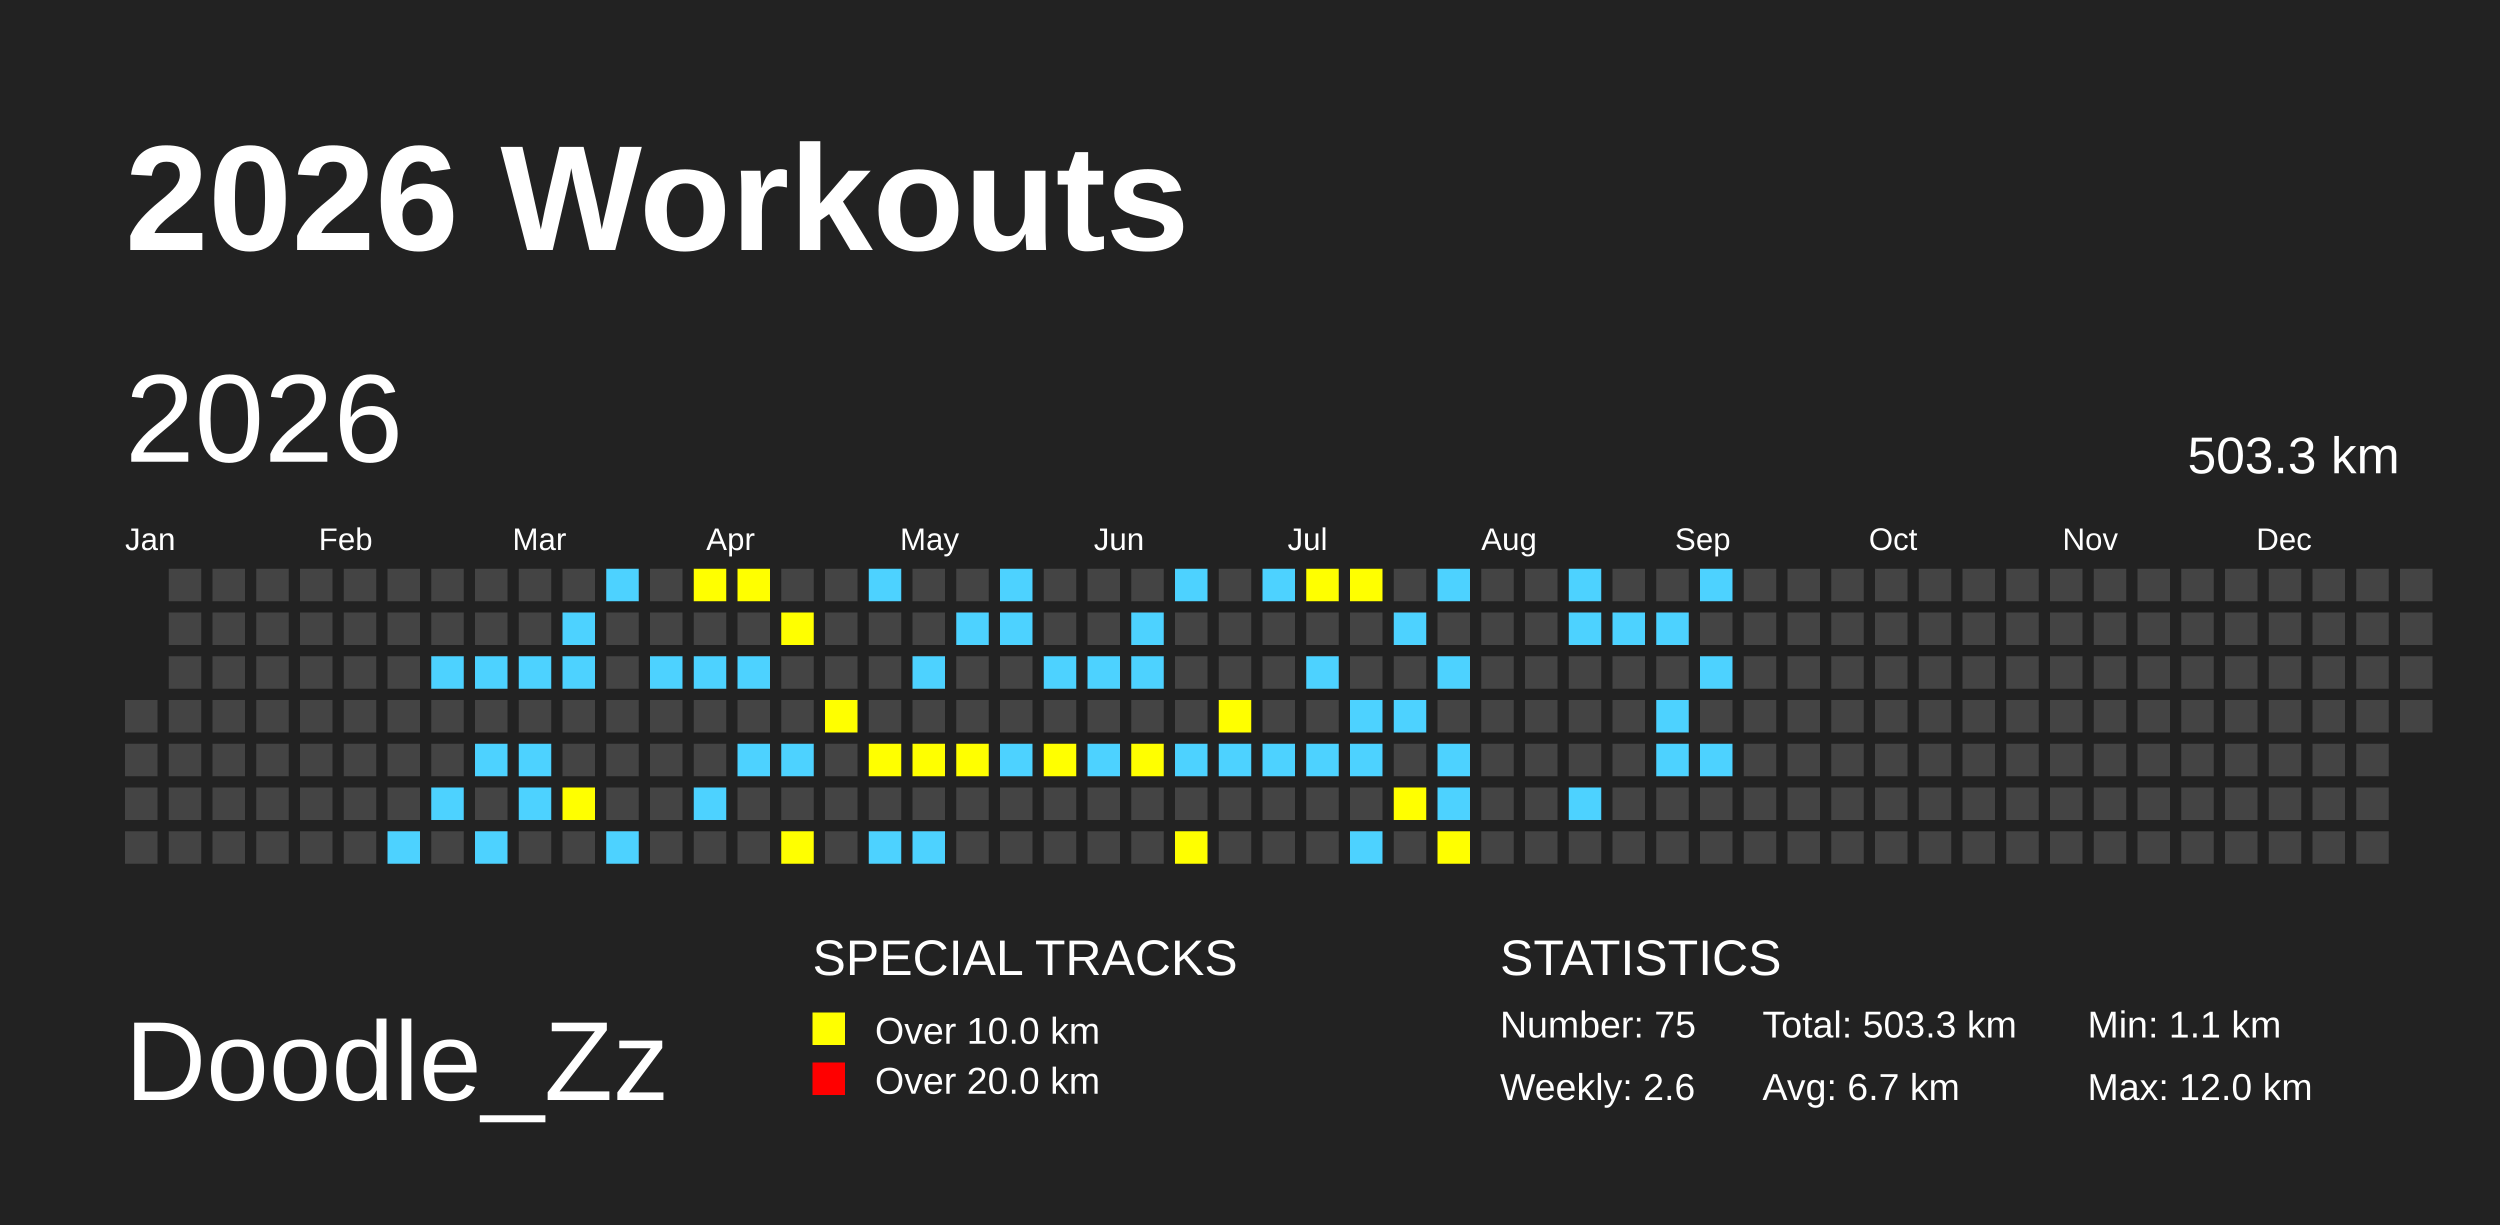
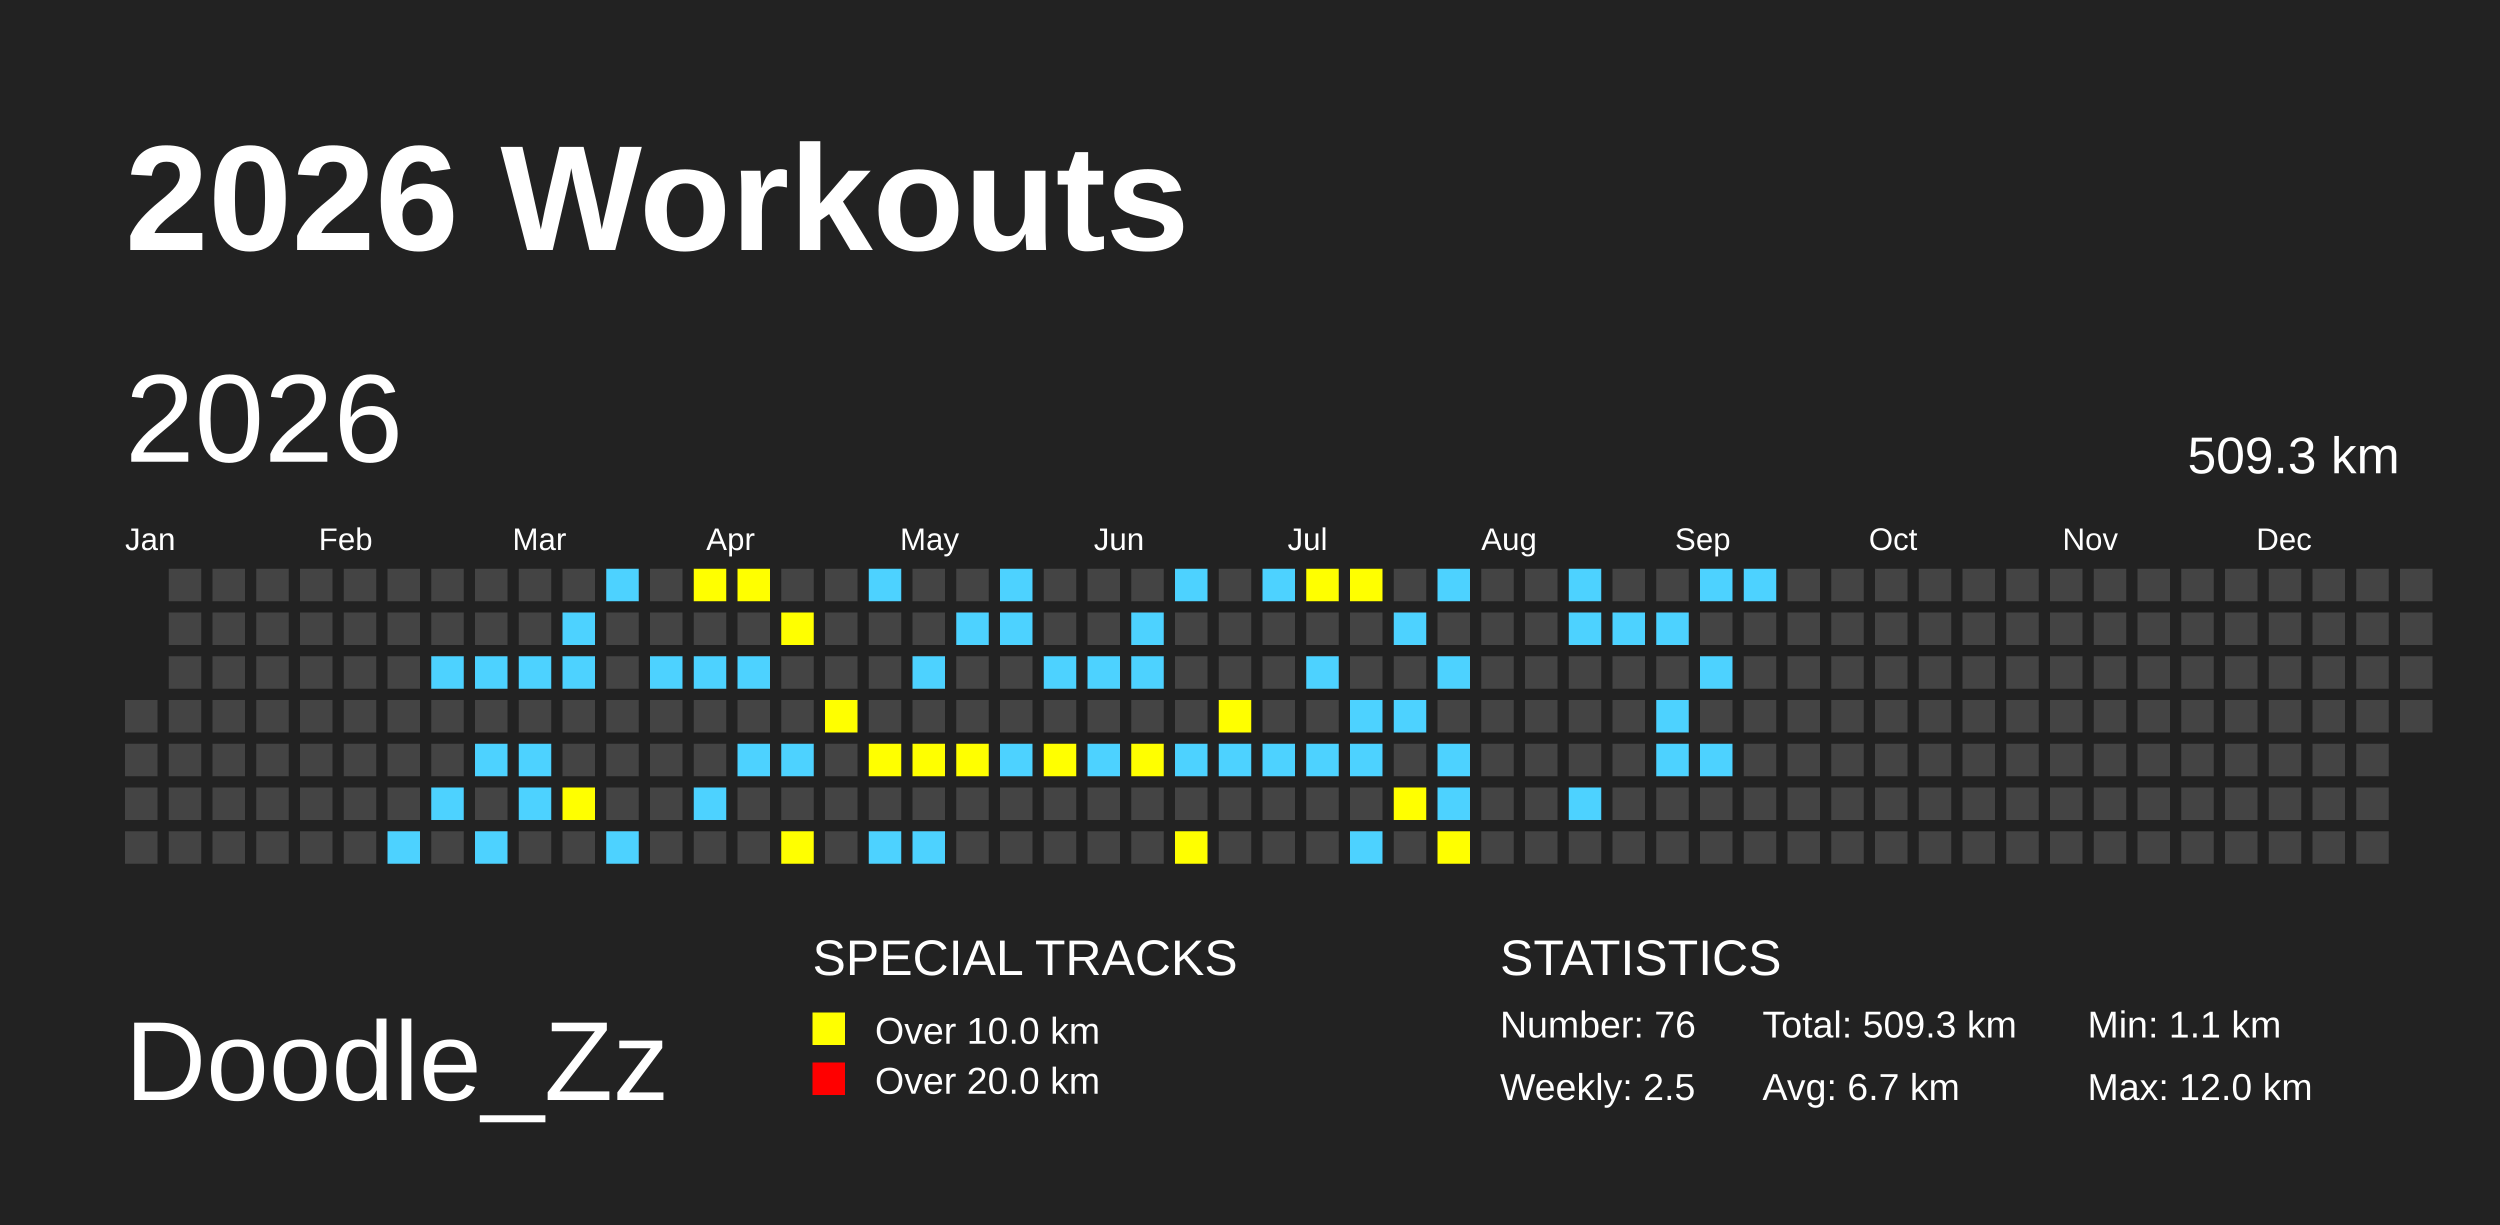
<svg xmlns="http://www.w3.org/2000/svg" baseProfile="full" height="98mm" version="1.1" viewBox="0,0,200,98" width="200mm">
  <defs>
    <pattern height="2" id="indoor-stripe" patternUnits="userSpaceOnUse" width="2">
      <line stroke="white" stroke-opacity="0.45" stroke-width="0.5" x1="0" x2="2" y1="2" y2="0" />
    </pattern>
  </defs>
  <rect fill="#222222" height="98" width="200" x="0" y="0" />
  <text fill="#FFFFFF" style="font-size:12px; font-family:Arial; font-weight:bold;" x="10" y="20">2026 Workouts</text>
  <text fill="#FFFFFF" style="font-size:9px; font-family:Arial" x="10" y="88">Doodle_Zz</text>
  <text fill="#FFFFFF" style="font-size:4px; font-family:Arial" x="65" y="78">SPECIAL TRACKS</text>
  <rect fill="yellow" height="2.6" width="2.6" x="65" y="81" />
  <text fill="#FFFFFF" style="font-size:3px; font-family:Arial" x="70" y="83.5">Over 10.0 km</text>
  <rect fill="red" height="2.6" width="2.6" x="65" y="85" />
  <text fill="#FFFFFF" style="font-size:3px; font-family:Arial" x="70" y="87.5">Over 20.0 km</text>
  <text fill="#FFFFFF" style="font-size:4px; font-family:Arial" x="120" y="78">STATISTICS</text>
-   <text fill="#FFFFFF" style="font-size:3px; font-family:Arial" x="120" y="83">Number: 75</text>
-   <text fill="#FFFFFF" style="font-size:3px; font-family:Arial" x="120" y="88">Weekly: 2.6</text>
-   <text fill="#FFFFFF" style="font-size:3px; font-family:Arial" x="141" y="83">Total: 503.3 km</text>
+   <text fill="#FFFFFF" style="font-size:3px; font-family:Arial" x="120" y="83">Number: 76</text>
+   <text fill="#FFFFFF" style="font-size:3px; font-family:Arial" x="120" y="88">Weekly: 2.5</text>
+   <text fill="#FFFFFF" style="font-size:3px; font-family:Arial" x="141" y="83">Total: 509.3 km</text>
  <text fill="#FFFFFF" style="font-size:3px; font-family:Arial" x="141" y="88">Avg: 6.7 km</text>
  <text fill="#FFFFFF" style="font-size:3px; font-family:Arial" x="167" y="83">Min: 1.1 km</text>
  <text fill="#FFFFFF" style="font-size:3px; font-family:Arial" x="167" y="88">Max: 12.0 km</text>
  <text dominant-baseline="hanging" fill="#FFFFFF" style="font-size:10.0px; font-family:Arial;" x="10" y="30">2026</text>
-   <text dominant-baseline="hanging" fill="#FFFFFF" style="font-size:4.125px; font-family:Arial;" x="175" y="35">503.3 km</text>
+   <text dominant-baseline="hanging" fill="#FFFFFF" style="font-size:4.125px; font-family:Arial;" x="175" y="35">509.3 km</text>
  <text fill="#FFFFFF" style="font-size:2.5px; font-family:Arial" x="10.0" y="44">Jan</text>
  <text fill="#FFFFFF" style="font-size:2.5px; font-family:Arial" x="25.5" y="44">Feb</text>
  <text fill="#FFFFFF" style="font-size:2.5px; font-family:Arial" x="41.0" y="44">Mar</text>
  <text fill="#FFFFFF" style="font-size:2.5px; font-family:Arial" x="56.5" y="44">Apr</text>
  <text fill="#FFFFFF" style="font-size:2.5px; font-family:Arial" x="72.0" y="44">May</text>
  <text fill="#FFFFFF" style="font-size:2.5px; font-family:Arial" x="87.5" y="44">Jun</text>
  <text fill="#FFFFFF" style="font-size:2.5px; font-family:Arial" x="103.0" y="44">Jul</text>
  <text fill="#FFFFFF" style="font-size:2.5px; font-family:Arial" x="118.5" y="44">Aug</text>
  <text fill="#FFFFFF" style="font-size:2.5px; font-family:Arial" x="134.0" y="44">Sep</text>
  <text fill="#FFFFFF" style="font-size:2.5px; font-family:Arial" x="149.5" y="44">Oct</text>
  <text fill="#FFFFFF" style="font-size:2.5px; font-family:Arial" x="165.0" y="44">Nov</text>
  <text fill="#FFFFFF" style="font-size:2.5px; font-family:Arial" x="180.5" y="44">Dec</text>
  <rect fill="#444444" height="2.6" width="2.6" x="10.0" y="56.0" />
  <rect fill="#444444" height="2.6" width="2.6" x="10.0" y="59.5" />
  <rect fill="#444444" height="2.6" width="2.6" x="10.0" y="63.0" />
  <rect fill="#444444" height="2.6" width="2.6" x="10.0" y="66.5" />
  <rect fill="#444444" height="2.6" width="2.6" x="13.5" y="45.5" />
  <rect fill="#444444" height="2.6" width="2.6" x="13.5" y="49.0" />
  <rect fill="#444444" height="2.6" width="2.6" x="13.5" y="52.5" />
  <rect fill="#444444" height="2.6" width="2.6" x="13.5" y="56.0" />
  <rect fill="#444444" height="2.6" width="2.6" x="13.5" y="59.5" />
  <rect fill="#444444" height="2.6" width="2.6" x="13.5" y="63.0" />
  <rect fill="#444444" height="2.6" width="2.6" x="13.5" y="66.5" />
  <rect fill="#444444" height="2.6" width="2.6" x="17.0" y="45.5" />
  <rect fill="#444444" height="2.6" width="2.6" x="17.0" y="49.0" />
  <rect fill="#444444" height="2.6" width="2.6" x="17.0" y="52.5" />
  <rect fill="#444444" height="2.6" width="2.6" x="17.0" y="56.0" />
  <rect fill="#444444" height="2.6" width="2.6" x="17.0" y="59.5" />
  <rect fill="#444444" height="2.6" width="2.6" x="17.0" y="63.0" />
  <rect fill="#444444" height="2.6" width="2.6" x="17.0" y="66.5" />
  <rect fill="#444444" height="2.6" width="2.6" x="20.5" y="45.5" />
  <rect fill="#444444" height="2.6" width="2.6" x="20.5" y="49.0" />
  <rect fill="#444444" height="2.6" width="2.6" x="20.5" y="52.5" />
  <rect fill="#444444" height="2.6" width="2.6" x="20.5" y="56.0" />
  <rect fill="#444444" height="2.6" width="2.6" x="20.5" y="59.5" />
  <rect fill="#444444" height="2.6" width="2.6" x="20.5" y="63.0" />
  <rect fill="#444444" height="2.6" width="2.6" x="20.5" y="66.5" />
  <rect fill="#444444" height="2.6" width="2.6" x="24.0" y="45.5" />
  <rect fill="#444444" height="2.6" width="2.6" x="24.0" y="49.0" />
  <rect fill="#444444" height="2.6" width="2.6" x="24.0" y="52.5" />
  <rect fill="#444444" height="2.6" width="2.6" x="24.0" y="56.0" />
  <rect fill="#444444" height="2.6" width="2.6" x="24.0" y="59.5" />
  <rect fill="#444444" height="2.6" width="2.6" x="24.0" y="63.0" />
  <rect fill="#444444" height="2.6" width="2.6" x="24.0" y="66.5" />
  <rect fill="#444444" height="2.6" width="2.6" x="27.5" y="45.5" />
  <rect fill="#444444" height="2.6" width="2.6" x="27.5" y="49.0" />
  <rect fill="#444444" height="2.6" width="2.6" x="27.5" y="52.5" />
  <rect fill="#444444" height="2.6" width="2.6" x="27.5" y="56.0" />
  <rect fill="#444444" height="2.6" width="2.6" x="27.5" y="59.5" />
  <rect fill="#444444" height="2.6" width="2.6" x="27.5" y="63.0" />
  <rect fill="#444444" height="2.6" width="2.6" x="27.5" y="66.5" />
  <rect fill="#444444" height="2.6" width="2.6" x="31.0" y="45.5" />
  <rect fill="#444444" height="2.6" width="2.6" x="31.0" y="49.0" />
  <rect fill="#444444" height="2.6" width="2.6" x="31.0" y="52.5" />
  <rect fill="#444444" height="2.6" width="2.6" x="31.0" y="56.0" />
  <rect fill="#444444" height="2.6" width="2.6" x="31.0" y="59.5" />
  <rect fill="#444444" height="2.6" width="2.6" x="31.0" y="63.0" />
  <rect fill="#4DD2FF" height="2.6" width="2.6" x="31.0" y="66.5" />
  <rect fill="#444444" height="2.6" width="2.6" x="34.5" y="45.5" />
  <rect fill="#444444" height="2.6" width="2.6" x="34.5" y="49.0" />
  <rect fill="#4DD2FF" height="2.6" width="2.6" x="34.5" y="52.5" />
  <rect fill="#444444" height="2.6" width="2.6" x="34.5" y="56.0" />
  <rect fill="#444444" height="2.6" width="2.6" x="34.5" y="59.5" />
  <rect fill="#4DD2FF" height="2.6" width="2.6" x="34.5" y="63.0" />
  <rect fill="#444444" height="2.6" width="2.6" x="34.5" y="66.5" />
  <rect fill="#444444" height="2.6" width="2.6" x="38.0" y="45.5" />
  <rect fill="#444444" height="2.6" width="2.6" x="38.0" y="49.0" />
  <rect fill="#4DD2FF" height="2.6" width="2.6" x="38.0" y="52.5" />
  <rect fill="#444444" height="2.6" width="2.6" x="38.0" y="56.0" />
  <rect fill="#4DD2FF" height="2.6" width="2.6" x="38.0" y="59.5" />
  <rect fill="#444444" height="2.6" width="2.6" x="38.0" y="63.0" />
  <rect fill="#4DD2FF" height="2.6" width="2.6" x="38.0" y="66.5" />
  <rect fill="#444444" height="2.6" width="2.6" x="41.5" y="45.5" />
  <rect fill="#444444" height="2.6" width="2.6" x="41.5" y="49.0" />
  <rect fill="#4DD2FF" height="2.6" width="2.6" x="41.5" y="52.5" />
  <rect fill="#444444" height="2.6" width="2.6" x="41.5" y="56.0" />
  <rect fill="#4DD2FF" height="2.6" width="2.6" x="41.5" y="59.5" />
  <rect fill="#4DD2FF" height="2.6" width="2.6" x="41.5" y="63.0" />
  <rect fill="#444444" height="2.6" width="2.6" x="41.5" y="66.5" />
  <rect fill="#444444" height="2.6" width="2.6" x="45.0" y="45.5" />
  <rect fill="#4DD2FF" height="2.6" width="2.6" x="45.0" y="49.0" />
  <rect fill="#4DD2FF" height="2.6" width="2.6" x="45.0" y="52.5" />
  <rect fill="#444444" height="2.6" width="2.6" x="45.0" y="56.0" />
  <rect fill="#444444" height="2.6" width="2.6" x="45.0" y="59.5" />
  <rect fill="yellow" height="2.6" width="2.6" x="45.0" y="63.0" />
  <rect fill="#444444" height="2.6" width="2.6" x="45.0" y="66.5" />
  <rect fill="#4DD2FF" height="2.6" width="2.6" x="48.5" y="45.5" />
  <rect fill="#444444" height="2.6" width="2.6" x="48.5" y="49.0" />
  <rect fill="#444444" height="2.6" width="2.6" x="48.5" y="52.5" />
  <rect fill="#444444" height="2.6" width="2.6" x="48.5" y="56.0" />
  <rect fill="#444444" height="2.6" width="2.6" x="48.5" y="59.5" />
  <rect fill="#444444" height="2.6" width="2.6" x="48.5" y="63.0" />
  <rect fill="#4DD2FF" height="2.6" width="2.6" x="48.5" y="66.5" />
  <rect fill="#444444" height="2.6" width="2.6" x="52.0" y="45.5" />
  <rect fill="#444444" height="2.6" width="2.6" x="52.0" y="49.0" />
  <rect fill="#4DD2FF" height="2.6" width="2.6" x="52.0" y="52.5" />
  <rect fill="#444444" height="2.6" width="2.6" x="52.0" y="56.0" />
  <rect fill="#444444" height="2.6" width="2.6" x="52.0" y="59.5" />
  <rect fill="#444444" height="2.6" width="2.6" x="52.0" y="63.0" />
  <rect fill="#444444" height="2.6" width="2.6" x="52.0" y="66.5" />
  <rect fill="yellow" height="2.6" width="2.6" x="55.5" y="45.5" />
  <rect fill="#444444" height="2.6" width="2.6" x="55.5" y="49.0" />
  <rect fill="#4DD2FF" height="2.6" width="2.6" x="55.5" y="52.5" />
  <rect fill="#444444" height="2.6" width="2.6" x="55.5" y="56.0" />
  <rect fill="#444444" height="2.6" width="2.6" x="55.5" y="59.5" />
  <rect fill="#4DD2FF" height="2.6" width="2.6" x="55.5" y="63.0" />
  <rect fill="#444444" height="2.6" width="2.6" x="55.5" y="66.5" />
  <rect fill="yellow" height="2.6" width="2.6" x="59.0" y="45.5" />
  <rect fill="#444444" height="2.6" width="2.6" x="59.0" y="49.0" />
  <rect fill="#4DD2FF" height="2.6" width="2.6" x="59.0" y="52.5" />
  <rect fill="#444444" height="2.6" width="2.6" x="59.0" y="56.0" />
  <rect fill="#4DD2FF" height="2.6" width="2.6" x="59.0" y="59.5" />
  <rect fill="#444444" height="2.6" width="2.6" x="59.0" y="63.0" />
  <rect fill="#444444" height="2.6" width="2.6" x="59.0" y="66.5" />
  <rect fill="#444444" height="2.6" width="2.6" x="62.5" y="45.5" />
  <rect fill="yellow" height="2.6" width="2.6" x="62.5" y="49.0" />
  <rect fill="#444444" height="2.6" width="2.6" x="62.5" y="52.5" />
  <rect fill="#444444" height="2.6" width="2.6" x="62.5" y="56.0" />
  <rect fill="#4DD2FF" height="2.6" width="2.6" x="62.5" y="59.5" />
  <rect fill="#444444" height="2.6" width="2.6" x="62.5" y="63.0" />
  <rect fill="yellow" height="2.6" width="2.6" x="62.5" y="66.5" />
  <rect fill="#444444" height="2.6" width="2.6" x="66.0" y="45.5" />
  <rect fill="#444444" height="2.6" width="2.6" x="66.0" y="49.0" />
  <rect fill="#444444" height="2.6" width="2.6" x="66.0" y="52.5" />
  <rect fill="yellow" height="2.6" width="2.6" x="66.0" y="56.0" />
  <rect fill="#444444" height="2.6" width="2.6" x="66.0" y="59.5" />
  <rect fill="#444444" height="2.6" width="2.6" x="66.0" y="63.0" />
  <rect fill="#444444" height="2.6" width="2.6" x="66.0" y="66.5" />
  <rect fill="#4DD2FF" height="2.6" width="2.6" x="69.5" y="45.5" />
  <rect fill="#444444" height="2.6" width="2.6" x="69.5" y="49.0" />
  <rect fill="#444444" height="2.6" width="2.6" x="69.5" y="52.5" />
  <rect fill="#444444" height="2.6" width="2.6" x="69.5" y="56.0" />
  <rect fill="yellow" height="2.6" width="2.6" x="69.5" y="59.5" />
  <rect fill="#444444" height="2.6" width="2.6" x="69.5" y="63.0" />
  <rect fill="#4DD2FF" height="2.6" width="2.6" x="69.5" y="66.5" />
  <rect fill="#444444" height="2.6" width="2.6" x="73.0" y="45.5" />
  <rect fill="#444444" height="2.6" width="2.6" x="73.0" y="49.0" />
  <rect fill="#4DD2FF" height="2.6" width="2.6" x="73.0" y="52.5" />
  <rect fill="#444444" height="2.6" width="2.6" x="73.0" y="56.0" />
  <rect fill="yellow" height="2.6" width="2.6" x="73.0" y="59.5" />
  <rect fill="#444444" height="2.6" width="2.6" x="73.0" y="63.0" />
  <rect fill="#4DD2FF" height="2.6" width="2.6" x="73.0" y="66.5" />
  <rect fill="#444444" height="2.6" width="2.6" x="76.5" y="45.5" />
  <rect fill="#4DD2FF" height="2.6" width="2.6" x="76.5" y="49.0" />
  <rect fill="#444444" height="2.6" width="2.6" x="76.5" y="52.5" />
  <rect fill="#444444" height="2.6" width="2.6" x="76.5" y="56.0" />
  <rect fill="yellow" height="2.6" width="2.6" x="76.5" y="59.5" />
  <rect fill="#444444" height="2.6" width="2.6" x="76.5" y="63.0" />
  <rect fill="#444444" height="2.6" width="2.6" x="76.5" y="66.5" />
  <rect fill="#4DD2FF" height="2.6" width="2.6" x="80.0" y="45.5" />
  <rect fill="#4DD2FF" height="2.6" width="2.6" x="80.0" y="49.0" />
  <rect fill="#444444" height="2.6" width="2.6" x="80.0" y="52.5" />
  <rect fill="#444444" height="2.6" width="2.6" x="80.0" y="56.0" />
  <rect fill="#4DD2FF" height="2.6" width="2.6" x="80.0" y="59.5" />
  <rect fill="#444444" height="2.6" width="2.6" x="80.0" y="63.0" />
  <rect fill="#444444" height="2.6" width="2.6" x="80.0" y="66.5" />
  <rect fill="#444444" height="2.6" width="2.6" x="83.5" y="45.5" />
  <rect fill="#444444" height="2.6" width="2.6" x="83.5" y="49.0" />
  <rect fill="#4DD2FF" height="2.6" width="2.6" x="83.5" y="52.5" />
  <rect fill="#444444" height="2.6" width="2.6" x="83.5" y="56.0" />
  <rect fill="yellow" height="2.6" width="2.6" x="83.5" y="59.5" />
  <rect fill="#444444" height="2.6" width="2.6" x="83.5" y="63.0" />
  <rect fill="#444444" height="2.6" width="2.6" x="83.5" y="66.5" />
  <rect fill="#444444" height="2.6" width="2.6" x="87.0" y="45.5" />
  <rect fill="#444444" height="2.6" width="2.6" x="87.0" y="49.0" />
  <rect fill="#4DD2FF" height="2.6" width="2.6" x="87.0" y="52.5" />
  <rect fill="#444444" height="2.6" width="2.6" x="87.0" y="56.0" />
  <rect fill="#4DD2FF" height="2.6" width="2.6" x="87.0" y="59.5" />
  <rect fill="#444444" height="2.6" width="2.6" x="87.0" y="63.0" />
  <rect fill="#444444" height="2.6" width="2.6" x="87.0" y="66.5" />
  <rect fill="#444444" height="2.6" width="2.6" x="90.5" y="45.5" />
  <rect fill="#4DD2FF" height="2.6" width="2.6" x="90.5" y="49.0" />
  <rect fill="#4DD2FF" height="2.6" width="2.6" x="90.5" y="52.5" />
  <rect fill="#444444" height="2.6" width="2.6" x="90.5" y="56.0" />
  <rect fill="yellow" height="2.6" width="2.6" x="90.5" y="59.5" />
  <rect fill="#444444" height="2.6" width="2.6" x="90.5" y="63.0" />
  <rect fill="#444444" height="2.6" width="2.6" x="90.5" y="66.5" />
  <rect fill="#4DD2FF" height="2.6" width="2.6" x="94.0" y="45.5" />
  <rect fill="#444444" height="2.6" width="2.6" x="94.0" y="49.0" />
  <rect fill="#444444" height="2.6" width="2.6" x="94.0" y="52.5" />
  <rect fill="#444444" height="2.6" width="2.6" x="94.0" y="56.0" />
  <rect fill="#4DD2FF" height="2.6" width="2.6" x="94.0" y="59.5" />
  <rect fill="#444444" height="2.6" width="2.6" x="94.0" y="63.0" />
  <rect fill="yellow" height="2.6" width="2.6" x="94.0" y="66.5" />
  <rect fill="#444444" height="2.6" width="2.6" x="97.5" y="45.5" />
  <rect fill="#444444" height="2.6" width="2.6" x="97.5" y="49.0" />
  <rect fill="#444444" height="2.6" width="2.6" x="97.5" y="52.5" />
  <rect fill="yellow" height="2.6" width="2.6" x="97.5" y="56.0" />
  <rect fill="#4DD2FF" height="2.6" width="2.6" x="97.5" y="59.5" />
  <rect fill="#444444" height="2.6" width="2.6" x="97.5" y="63.0" />
  <rect fill="#444444" height="2.6" width="2.6" x="97.5" y="66.5" />
  <rect fill="#4DD2FF" height="2.6" width="2.6" x="101.0" y="45.5" />
  <rect fill="#444444" height="2.6" width="2.6" x="101.0" y="49.0" />
  <rect fill="#444444" height="2.6" width="2.6" x="101.0" y="52.5" />
  <rect fill="#444444" height="2.6" width="2.6" x="101.0" y="56.0" />
  <rect fill="#4DD2FF" height="2.6" width="2.6" x="101.0" y="59.5" />
  <rect fill="#444444" height="2.6" width="2.6" x="101.0" y="63.0" />
  <rect fill="#444444" height="2.6" width="2.6" x="101.0" y="66.5" />
  <rect fill="yellow" height="2.6" width="2.6" x="104.5" y="45.5" />
  <rect fill="#444444" height="2.6" width="2.6" x="104.5" y="49.0" />
  <rect fill="#4DD2FF" height="2.6" width="2.6" x="104.5" y="52.5" />
  <rect fill="#444444" height="2.6" width="2.6" x="104.5" y="56.0" />
  <rect fill="#4DD2FF" height="2.6" width="2.6" x="104.5" y="59.5" />
  <rect fill="#444444" height="2.6" width="2.6" x="104.5" y="63.0" />
  <rect fill="#444444" height="2.6" width="2.6" x="104.5" y="66.5" />
  <rect fill="yellow" height="2.6" width="2.6" x="108.0" y="45.5" />
  <rect fill="#444444" height="2.6" width="2.6" x="108.0" y="49.0" />
  <rect fill="#444444" height="2.6" width="2.6" x="108.0" y="52.5" />
  <rect fill="#4DD2FF" height="2.6" width="2.6" x="108.0" y="56.0" />
  <rect fill="#4DD2FF" height="2.6" width="2.6" x="108.0" y="59.5" />
  <rect fill="#444444" height="2.6" width="2.6" x="108.0" y="63.0" />
  <rect fill="#4DD2FF" height="2.6" width="2.6" x="108.0" y="66.5" />
  <rect fill="#444444" height="2.6" width="2.6" x="111.5" y="45.5" />
  <rect fill="#4DD2FF" height="2.6" width="2.6" x="111.5" y="49.0" />
  <rect fill="#444444" height="2.6" width="2.6" x="111.5" y="52.5" />
  <rect fill="#4DD2FF" height="2.6" width="2.6" x="111.5" y="56.0" />
  <rect fill="#444444" height="2.6" width="2.6" x="111.5" y="59.5" />
  <rect fill="yellow" height="2.6" width="2.6" x="111.5" y="63.0" />
  <rect fill="#444444" height="2.6" width="2.6" x="111.5" y="66.5" />
  <rect fill="#4DD2FF" height="2.6" width="2.6" x="115.0" y="45.5" />
  <rect fill="#444444" height="2.6" width="2.6" x="115.0" y="49.0" />
  <rect fill="#4DD2FF" height="2.6" width="2.6" x="115.0" y="52.5" />
  <rect fill="#444444" height="2.6" width="2.6" x="115.0" y="56.0" />
  <rect fill="#4DD2FF" height="2.6" width="2.6" x="115.0" y="59.5" />
  <rect fill="#4DD2FF" height="2.6" width="2.6" x="115.0" y="63.0" />
  <rect fill="yellow" height="2.6" width="2.6" x="115.0" y="66.5" />
  <rect fill="#444444" height="2.6" width="2.6" x="118.5" y="45.5" />
  <rect fill="#444444" height="2.6" width="2.6" x="118.5" y="49.0" />
  <rect fill="#444444" height="2.6" width="2.6" x="118.5" y="52.5" />
  <rect fill="#444444" height="2.6" width="2.6" x="118.5" y="56.0" />
  <rect fill="#444444" height="2.6" width="2.6" x="118.5" y="59.5" />
  <rect fill="#444444" height="2.6" width="2.6" x="118.5" y="63.0" />
  <rect fill="#444444" height="2.6" width="2.6" x="118.5" y="66.5" />
  <rect fill="#444444" height="2.6" width="2.6" x="122.0" y="45.5" />
  <rect fill="#444444" height="2.6" width="2.6" x="122.0" y="49.0" />
  <rect fill="#444444" height="2.6" width="2.6" x="122.0" y="52.5" />
  <rect fill="#444444" height="2.6" width="2.6" x="122.0" y="56.0" />
  <rect fill="#444444" height="2.6" width="2.6" x="122.0" y="59.5" />
  <rect fill="#444444" height="2.6" width="2.6" x="122.0" y="63.0" />
  <rect fill="#444444" height="2.6" width="2.6" x="122.0" y="66.5" />
  <rect fill="#4DD2FF" height="2.6" width="2.6" x="125.5" y="45.5" />
  <rect fill="#4DD2FF" height="2.6" width="2.6" x="125.5" y="49.0" />
  <rect fill="#444444" height="2.6" width="2.6" x="125.5" y="52.5" />
  <rect fill="#444444" height="2.6" width="2.6" x="125.5" y="56.0" />
  <rect fill="#444444" height="2.6" width="2.6" x="125.5" y="59.5" />
  <rect fill="#4DD2FF" height="2.6" width="2.6" x="125.5" y="63.0" />
  <rect fill="#444444" height="2.6" width="2.6" x="125.5" y="66.5" />
  <rect fill="#444444" height="2.6" width="2.6" x="129.0" y="45.5" />
  <rect fill="#4DD2FF" height="2.6" width="2.6" x="129.0" y="49.0" />
  <rect fill="#444444" height="2.6" width="2.6" x="129.0" y="52.5" />
  <rect fill="#444444" height="2.6" width="2.6" x="129.0" y="56.0" />
  <rect fill="#444444" height="2.6" width="2.6" x="129.0" y="59.5" />
  <rect fill="#444444" height="2.6" width="2.6" x="129.0" y="63.0" />
  <rect fill="#444444" height="2.6" width="2.6" x="129.0" y="66.5" />
  <rect fill="#444444" height="2.6" width="2.6" x="132.5" y="45.5" />
  <rect fill="#4DD2FF" height="2.6" width="2.6" x="132.5" y="49.0" />
  <rect fill="#444444" height="2.6" width="2.6" x="132.5" y="52.5" />
  <rect fill="#4DD2FF" height="2.6" width="2.6" x="132.5" y="56.0" />
  <rect fill="#4DD2FF" height="2.6" width="2.6" x="132.5" y="59.5" />
  <rect fill="#444444" height="2.6" width="2.6" x="132.5" y="63.0" />
  <rect fill="#444444" height="2.6" width="2.6" x="132.5" y="66.5" />
  <rect fill="#4DD2FF" height="2.6" width="2.6" x="136.0" y="45.5" />
  <rect fill="#444444" height="2.6" width="2.6" x="136.0" y="49.0" />
  <rect fill="#4DD2FF" height="2.6" width="2.6" x="136.0" y="52.5" />
  <rect fill="#444444" height="2.6" width="2.6" x="136.0" y="56.0" />
  <rect fill="#4DD2FF" height="2.6" width="2.6" x="136.0" y="59.5" />
  <rect fill="#444444" height="2.6" width="2.6" x="136.0" y="63.0" />
  <rect fill="#444444" height="2.6" width="2.6" x="136.0" y="66.5" />
-   <rect fill="#444444" height="2.6" width="2.6" x="139.5" y="45.5" />
+   <rect fill="#4DD2FF" height="2.6" width="2.6" x="139.5" y="45.5" />
  <rect fill="#444444" height="2.6" width="2.6" x="139.5" y="49.0" />
  <rect fill="#444444" height="2.6" width="2.6" x="139.5" y="52.5" />
  <rect fill="#444444" height="2.6" width="2.6" x="139.5" y="56.0" />
  <rect fill="#444444" height="2.6" width="2.6" x="139.5" y="59.5" />
  <rect fill="#444444" height="2.6" width="2.6" x="139.5" y="63.0" />
  <rect fill="#444444" height="2.6" width="2.6" x="139.5" y="66.5" />
  <rect fill="#444444" height="2.6" width="2.6" x="143.0" y="45.5" />
  <rect fill="#444444" height="2.6" width="2.6" x="143.0" y="49.0" />
  <rect fill="#444444" height="2.6" width="2.6" x="143.0" y="52.5" />
  <rect fill="#444444" height="2.6" width="2.6" x="143.0" y="56.0" />
  <rect fill="#444444" height="2.6" width="2.6" x="143.0" y="59.5" />
  <rect fill="#444444" height="2.6" width="2.6" x="143.0" y="63.0" />
  <rect fill="#444444" height="2.6" width="2.6" x="143.0" y="66.5" />
  <rect fill="#444444" height="2.6" width="2.6" x="146.5" y="45.5" />
  <rect fill="#444444" height="2.6" width="2.6" x="146.5" y="49.0" />
  <rect fill="#444444" height="2.6" width="2.6" x="146.5" y="52.5" />
  <rect fill="#444444" height="2.6" width="2.6" x="146.5" y="56.0" />
  <rect fill="#444444" height="2.6" width="2.6" x="146.5" y="59.5" />
  <rect fill="#444444" height="2.6" width="2.6" x="146.5" y="63.0" />
  <rect fill="#444444" height="2.6" width="2.6" x="146.5" y="66.5" />
  <rect fill="#444444" height="2.6" width="2.6" x="150.0" y="45.5" />
  <rect fill="#444444" height="2.6" width="2.6" x="150.0" y="49.0" />
  <rect fill="#444444" height="2.6" width="2.6" x="150.0" y="52.5" />
  <rect fill="#444444" height="2.6" width="2.6" x="150.0" y="56.0" />
  <rect fill="#444444" height="2.6" width="2.6" x="150.0" y="59.5" />
  <rect fill="#444444" height="2.6" width="2.6" x="150.0" y="63.0" />
  <rect fill="#444444" height="2.6" width="2.6" x="150.0" y="66.5" />
  <rect fill="#444444" height="2.6" width="2.6" x="153.5" y="45.5" />
  <rect fill="#444444" height="2.6" width="2.6" x="153.5" y="49.0" />
  <rect fill="#444444" height="2.6" width="2.6" x="153.5" y="52.5" />
  <rect fill="#444444" height="2.6" width="2.6" x="153.5" y="56.0" />
  <rect fill="#444444" height="2.6" width="2.6" x="153.5" y="59.5" />
  <rect fill="#444444" height="2.6" width="2.6" x="153.5" y="63.0" />
  <rect fill="#444444" height="2.6" width="2.6" x="153.5" y="66.5" />
  <rect fill="#444444" height="2.6" width="2.6" x="157.0" y="45.5" />
  <rect fill="#444444" height="2.6" width="2.6" x="157.0" y="49.0" />
  <rect fill="#444444" height="2.6" width="2.6" x="157.0" y="52.5" />
  <rect fill="#444444" height="2.6" width="2.6" x="157.0" y="56.0" />
  <rect fill="#444444" height="2.6" width="2.6" x="157.0" y="59.5" />
  <rect fill="#444444" height="2.6" width="2.6" x="157.0" y="63.0" />
  <rect fill="#444444" height="2.6" width="2.6" x="157.0" y="66.5" />
  <rect fill="#444444" height="2.6" width="2.6" x="160.5" y="45.5" />
  <rect fill="#444444" height="2.6" width="2.6" x="160.5" y="49.0" />
  <rect fill="#444444" height="2.6" width="2.6" x="160.5" y="52.5" />
  <rect fill="#444444" height="2.6" width="2.6" x="160.5" y="56.0" />
  <rect fill="#444444" height="2.6" width="2.6" x="160.5" y="59.5" />
  <rect fill="#444444" height="2.6" width="2.6" x="160.5" y="63.0" />
  <rect fill="#444444" height="2.6" width="2.6" x="160.5" y="66.5" />
  <rect fill="#444444" height="2.6" width="2.6" x="164.0" y="45.5" />
  <rect fill="#444444" height="2.6" width="2.6" x="164.0" y="49.0" />
  <rect fill="#444444" height="2.6" width="2.6" x="164.0" y="52.5" />
  <rect fill="#444444" height="2.6" width="2.6" x="164.0" y="56.0" />
  <rect fill="#444444" height="2.6" width="2.6" x="164.0" y="59.5" />
  <rect fill="#444444" height="2.6" width="2.6" x="164.0" y="63.0" />
  <rect fill="#444444" height="2.6" width="2.6" x="164.0" y="66.5" />
  <rect fill="#444444" height="2.6" width="2.6" x="167.5" y="45.5" />
  <rect fill="#444444" height="2.6" width="2.6" x="167.5" y="49.0" />
  <rect fill="#444444" height="2.6" width="2.6" x="167.5" y="52.5" />
  <rect fill="#444444" height="2.6" width="2.6" x="167.5" y="56.0" />
  <rect fill="#444444" height="2.6" width="2.6" x="167.5" y="59.5" />
  <rect fill="#444444" height="2.6" width="2.6" x="167.5" y="63.0" />
  <rect fill="#444444" height="2.6" width="2.6" x="167.5" y="66.5" />
  <rect fill="#444444" height="2.6" width="2.6" x="171.0" y="45.5" />
  <rect fill="#444444" height="2.6" width="2.6" x="171.0" y="49.0" />
  <rect fill="#444444" height="2.6" width="2.6" x="171.0" y="52.5" />
  <rect fill="#444444" height="2.6" width="2.6" x="171.0" y="56.0" />
  <rect fill="#444444" height="2.6" width="2.6" x="171.0" y="59.5" />
  <rect fill="#444444" height="2.6" width="2.6" x="171.0" y="63.0" />
  <rect fill="#444444" height="2.6" width="2.6" x="171.0" y="66.5" />
  <rect fill="#444444" height="2.6" width="2.6" x="174.5" y="45.5" />
  <rect fill="#444444" height="2.6" width="2.6" x="174.5" y="49.0" />
  <rect fill="#444444" height="2.6" width="2.6" x="174.5" y="52.5" />
  <rect fill="#444444" height="2.6" width="2.6" x="174.5" y="56.0" />
  <rect fill="#444444" height="2.6" width="2.6" x="174.5" y="59.5" />
  <rect fill="#444444" height="2.6" width="2.6" x="174.5" y="63.0" />
  <rect fill="#444444" height="2.6" width="2.6" x="174.5" y="66.5" />
  <rect fill="#444444" height="2.6" width="2.6" x="178.0" y="45.5" />
  <rect fill="#444444" height="2.6" width="2.6" x="178.0" y="49.0" />
  <rect fill="#444444" height="2.6" width="2.6" x="178.0" y="52.5" />
  <rect fill="#444444" height="2.6" width="2.6" x="178.0" y="56.0" />
  <rect fill="#444444" height="2.6" width="2.6" x="178.0" y="59.5" />
  <rect fill="#444444" height="2.6" width="2.6" x="178.0" y="63.0" />
  <rect fill="#444444" height="2.6" width="2.6" x="178.0" y="66.5" />
  <rect fill="#444444" height="2.6" width="2.6" x="181.5" y="45.5" />
  <rect fill="#444444" height="2.6" width="2.6" x="181.5" y="49.0" />
  <rect fill="#444444" height="2.6" width="2.6" x="181.5" y="52.5" />
  <rect fill="#444444" height="2.6" width="2.6" x="181.5" y="56.0" />
  <rect fill="#444444" height="2.6" width="2.6" x="181.5" y="59.5" />
  <rect fill="#444444" height="2.6" width="2.6" x="181.5" y="63.0" />
  <rect fill="#444444" height="2.6" width="2.6" x="181.5" y="66.5" />
  <rect fill="#444444" height="2.6" width="2.6" x="185.0" y="45.5" />
  <rect fill="#444444" height="2.6" width="2.6" x="185.0" y="49.0" />
  <rect fill="#444444" height="2.6" width="2.6" x="185.0" y="52.5" />
  <rect fill="#444444" height="2.6" width="2.6" x="185.0" y="56.0" />
  <rect fill="#444444" height="2.6" width="2.6" x="185.0" y="59.5" />
  <rect fill="#444444" height="2.6" width="2.6" x="185.0" y="63.0" />
  <rect fill="#444444" height="2.6" width="2.6" x="185.0" y="66.5" />
  <rect fill="#444444" height="2.6" width="2.6" x="188.5" y="45.5" />
  <rect fill="#444444" height="2.6" width="2.6" x="188.5" y="49.0" />
  <rect fill="#444444" height="2.6" width="2.6" x="188.5" y="52.5" />
  <rect fill="#444444" height="2.6" width="2.6" x="188.5" y="56.0" />
  <rect fill="#444444" height="2.6" width="2.6" x="188.5" y="59.5" />
  <rect fill="#444444" height="2.6" width="2.6" x="188.5" y="63.0" />
  <rect fill="#444444" height="2.6" width="2.6" x="188.5" y="66.5" />
  <rect fill="#444444" height="2.6" width="2.6" x="192.0" y="45.5" />
  <rect fill="#444444" height="2.6" width="2.6" x="192.0" y="49.0" />
  <rect fill="#444444" height="2.6" width="2.6" x="192.0" y="52.5" />
  <rect fill="#444444" height="2.6" width="2.6" x="192.0" y="56.0" />
</svg>
